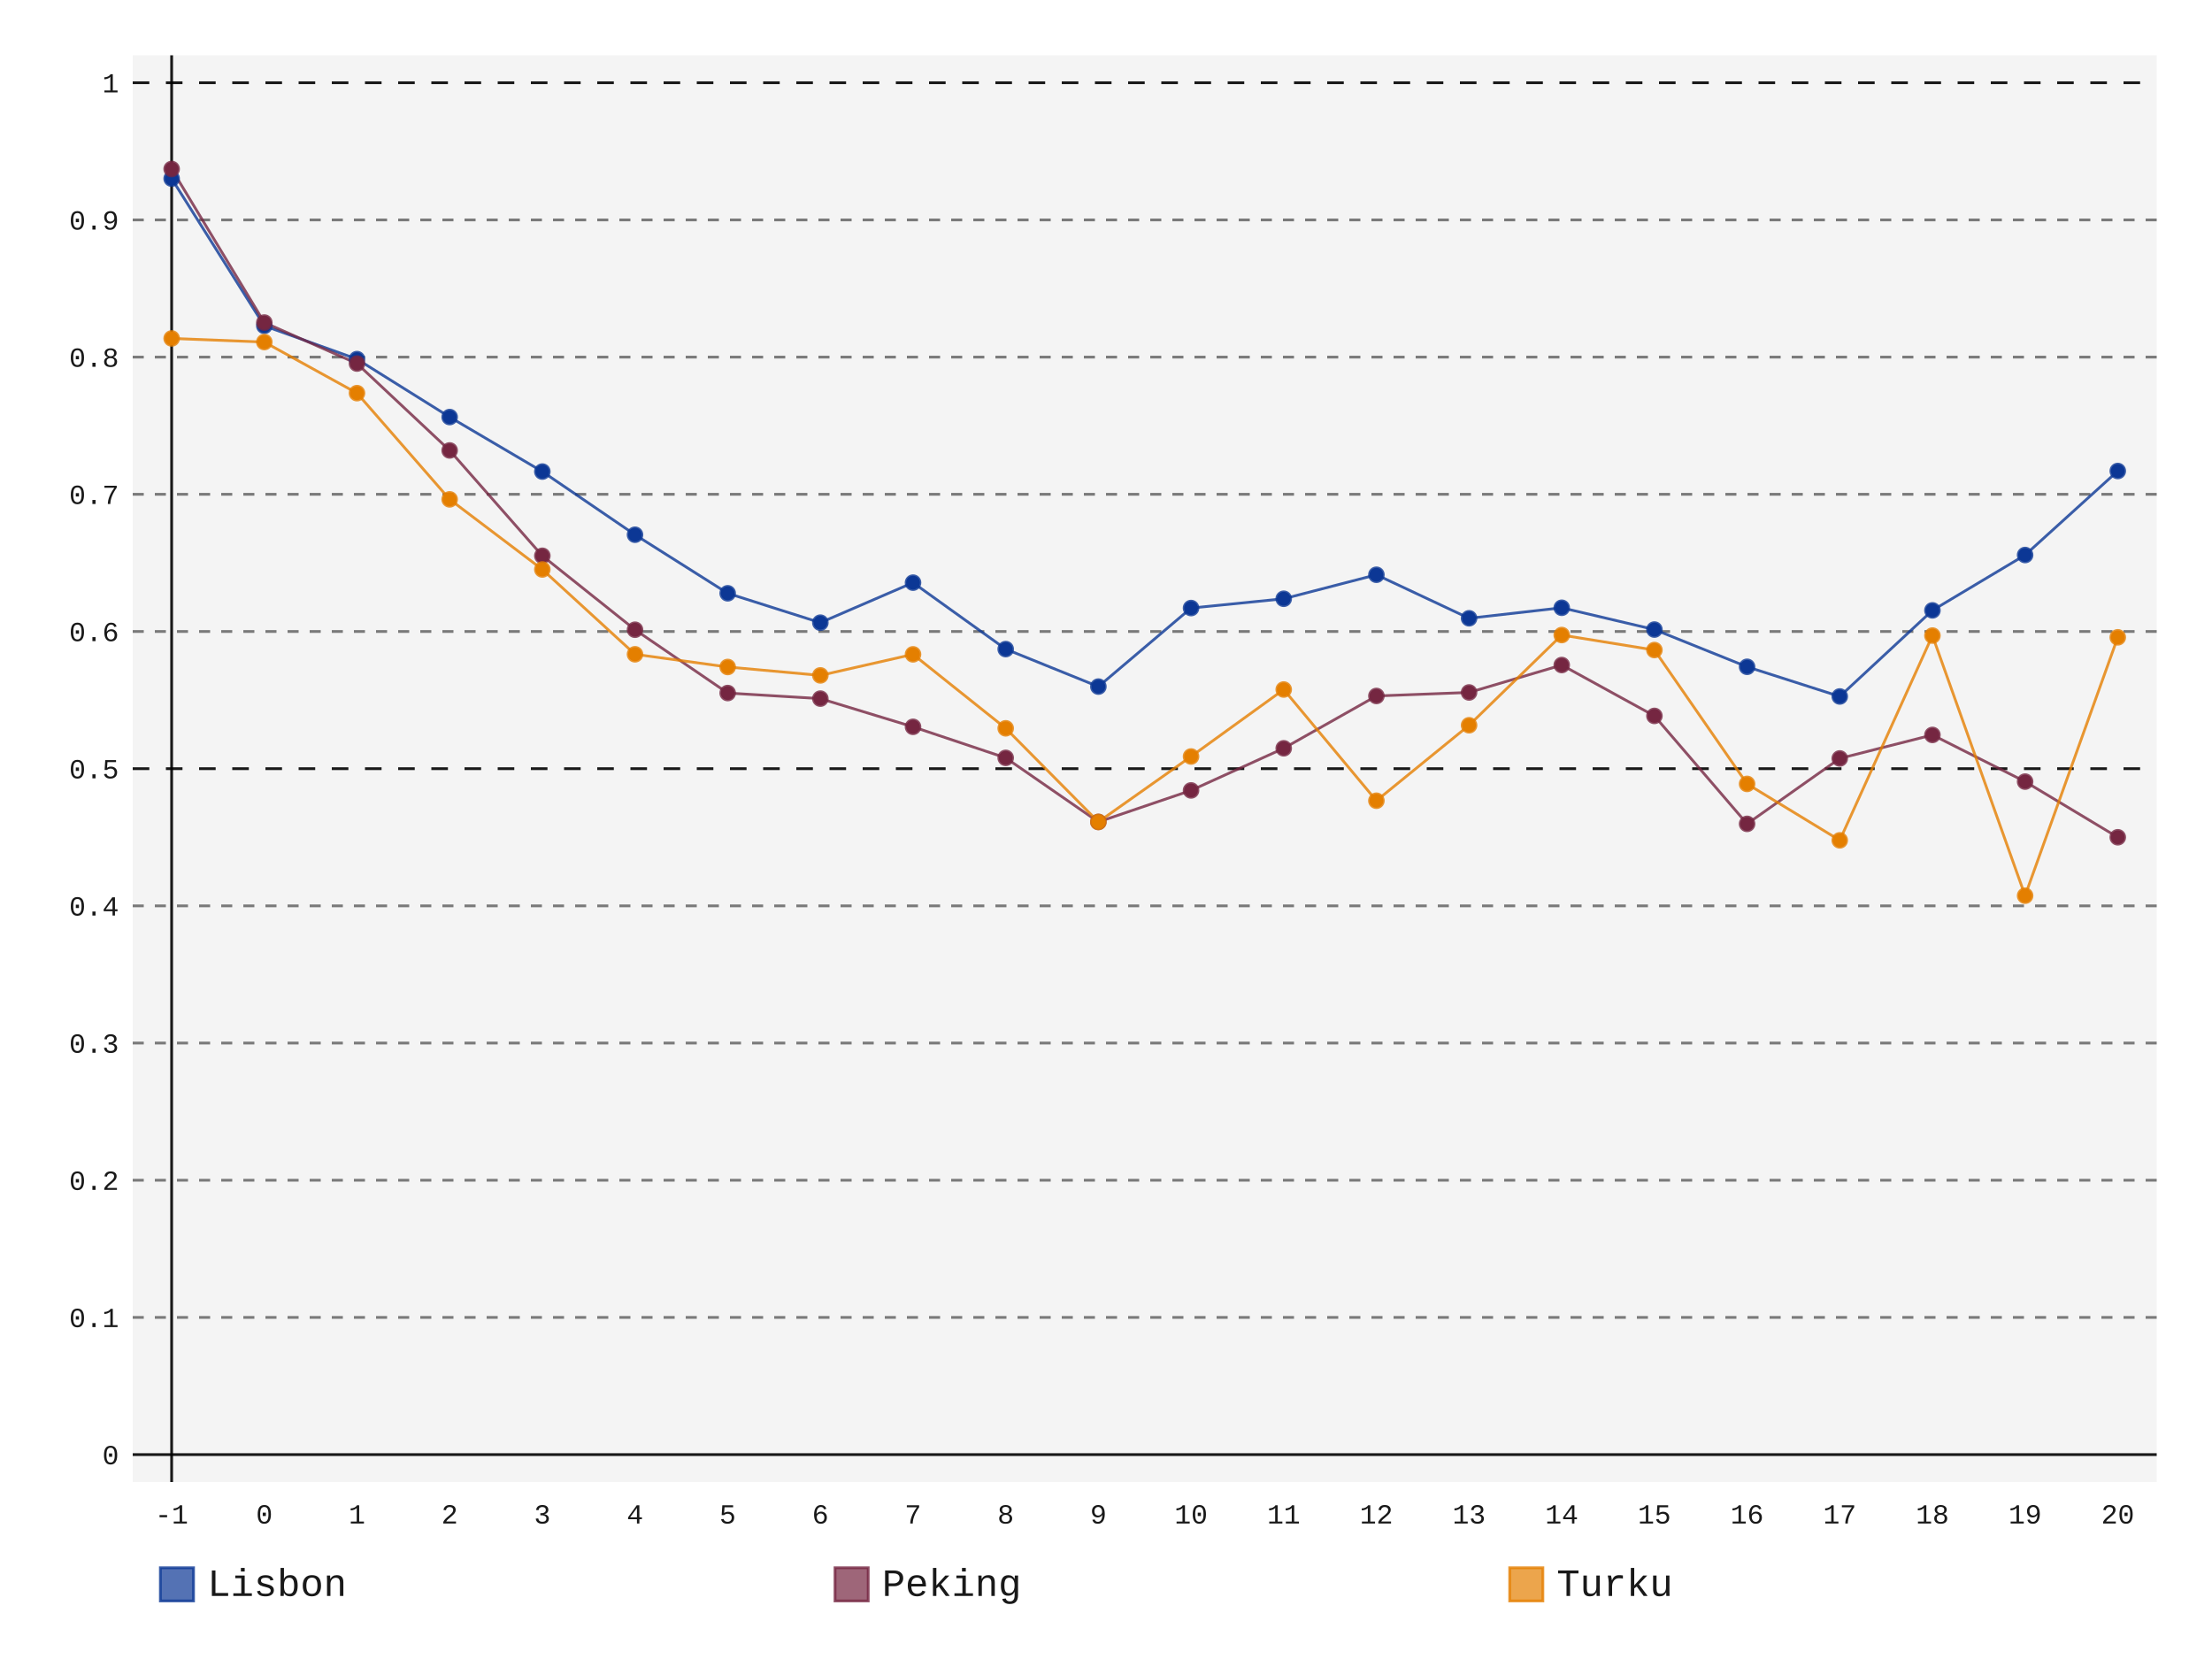
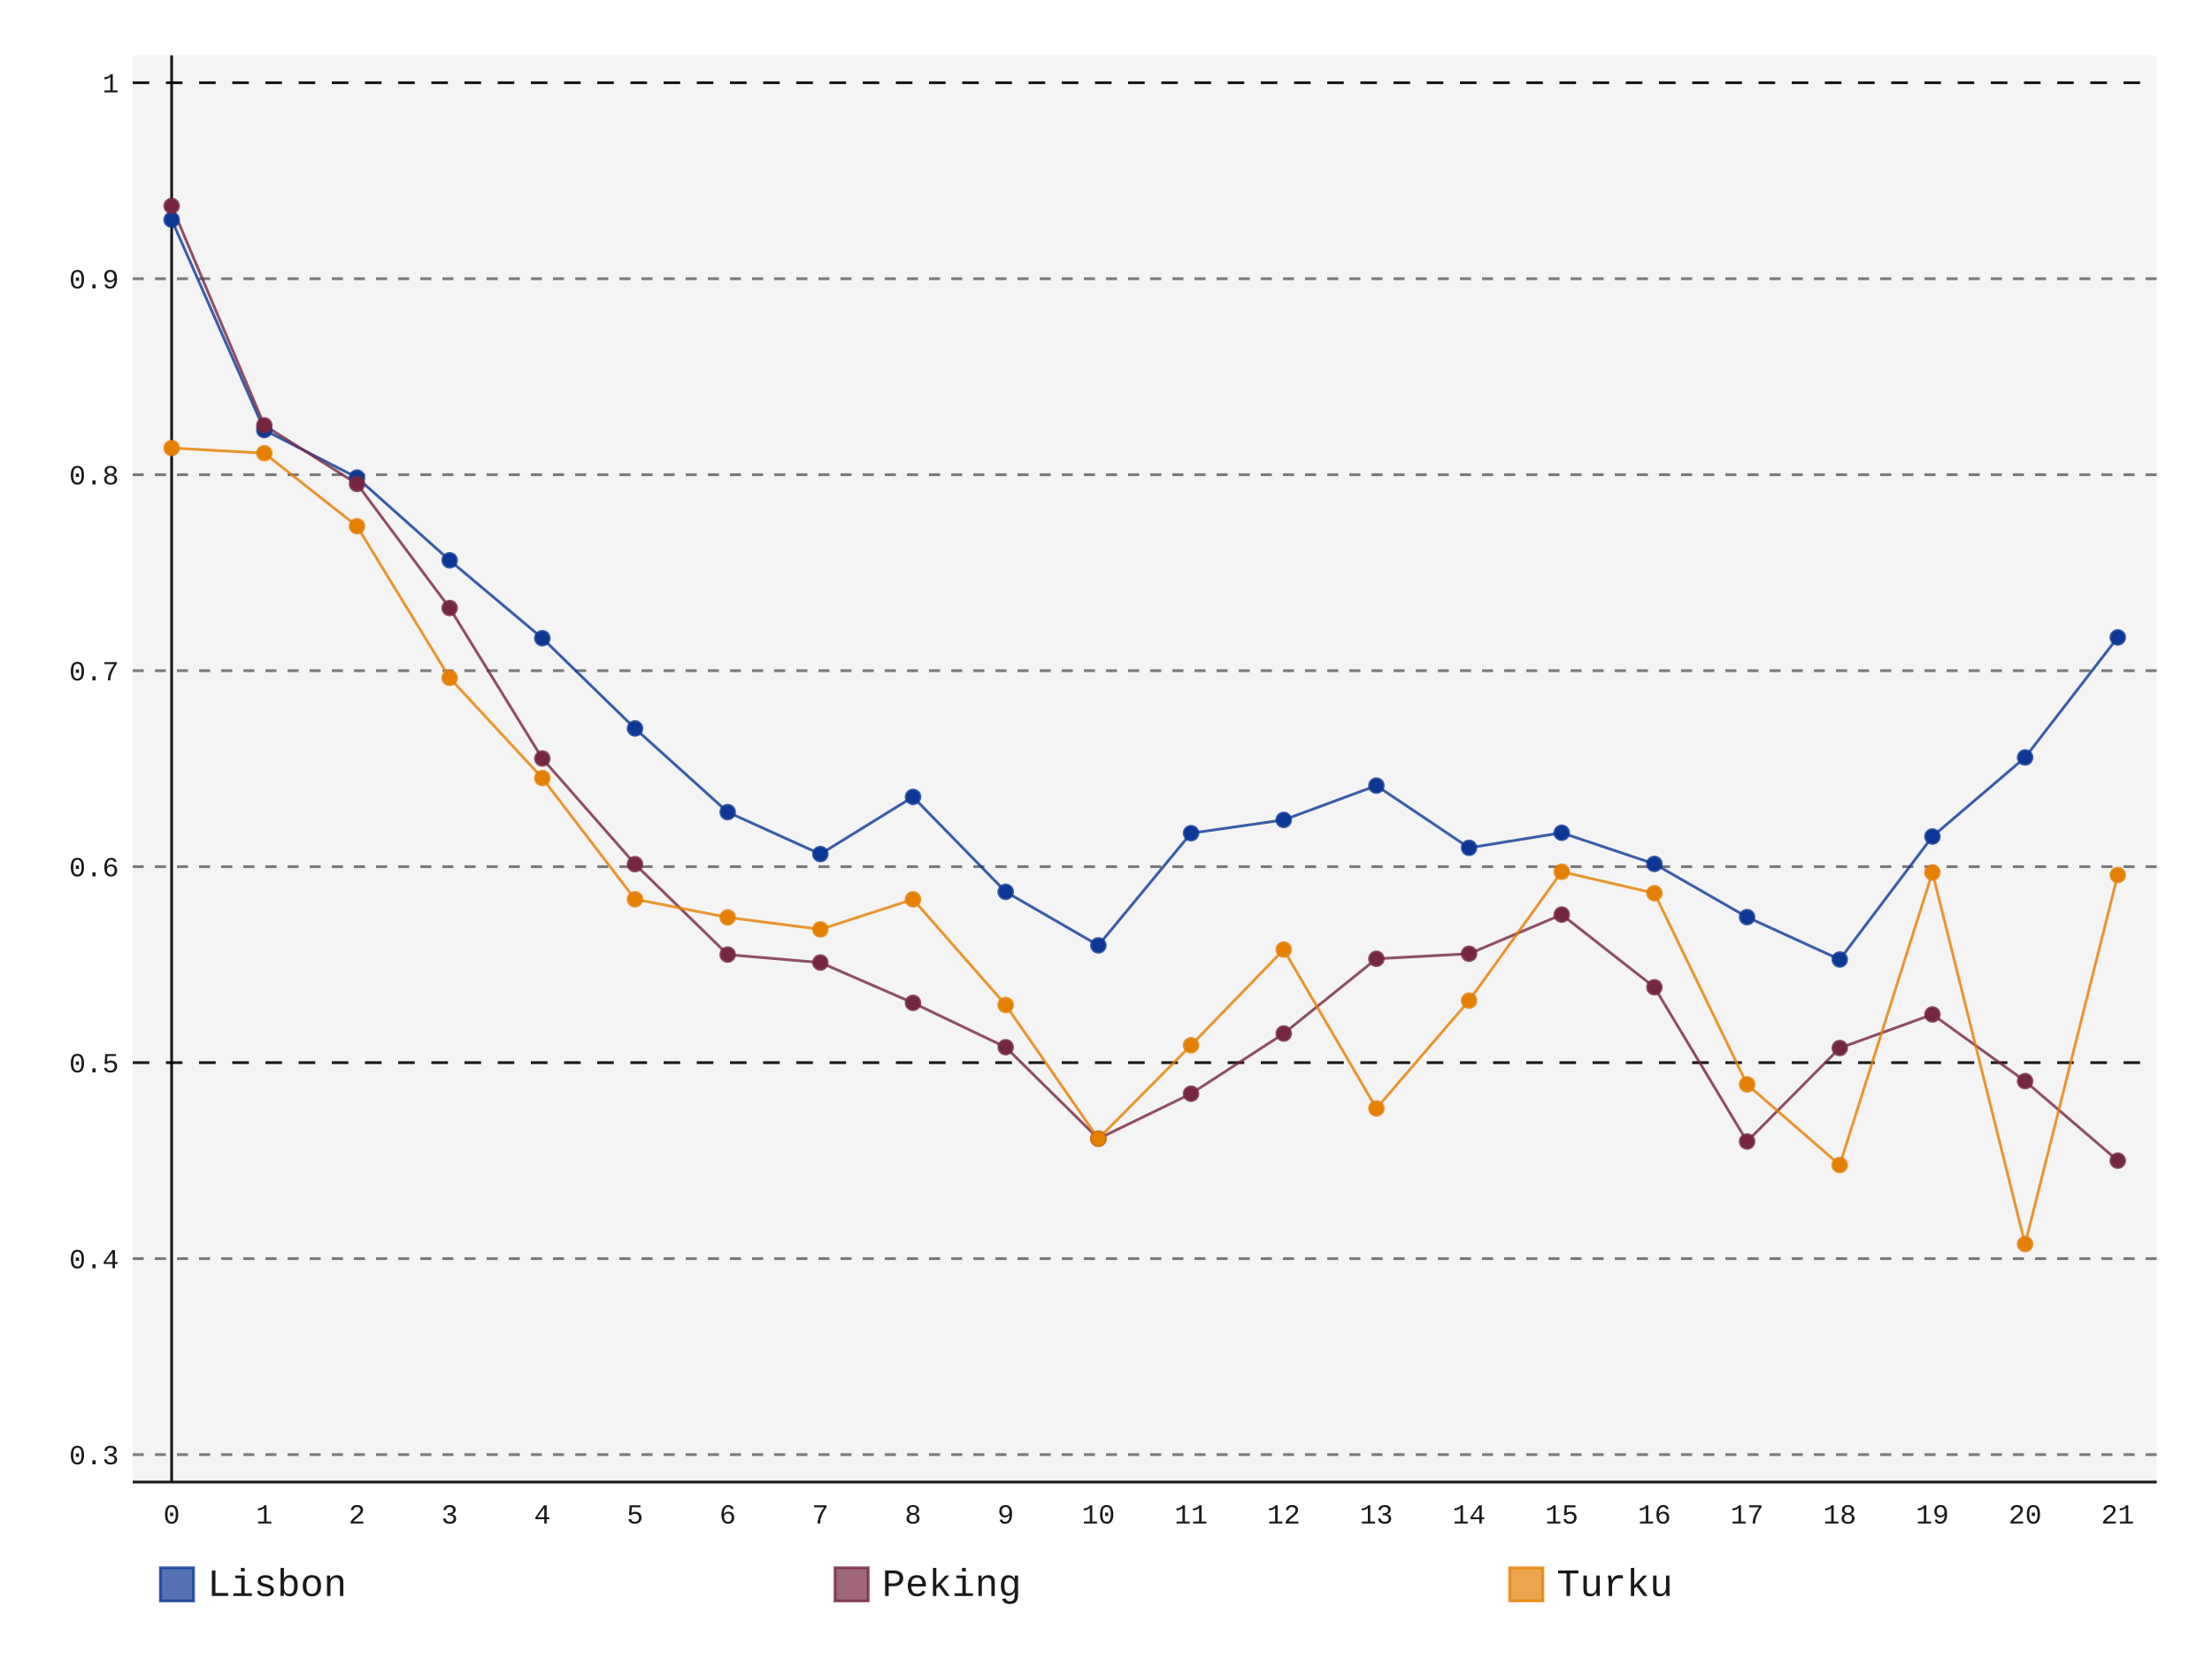
- <svg xmlns="http://www.w3.org/2000/svg" class="pygal-chart" id="chart-6888569c-4e80-4fed-8c23-54ece034a170" viewBox="0 0 800 600">
+ <svg xmlns="http://www.w3.org/2000/svg" class="pygal-chart" id="chart-9c82c65c-9538-46eb-8499-e37df935c036" viewBox="0 0 800 600">
  <defs>
-     <style type="text/css">#chart-6888569c-4e80-4fed-8c23-54ece034a170{-webkit-user-select:none;-webkit-font-smoothing:antialiased;font-family:Consolas,"Liberation Mono",Menlo,Courier,monospace}#chart-6888569c-4e80-4fed-8c23-54ece034a170 .title{font-family:Consolas,"Liberation Mono",Menlo,Courier,monospace;font-size:16px}#chart-6888569c-4e80-4fed-8c23-54ece034a170 .legends .legend text{font-family:Consolas,"Liberation Mono",Menlo,Courier,monospace;font-size:14px}#chart-6888569c-4e80-4fed-8c23-54ece034a170 .axis text{font-family:Consolas,"Liberation Mono",Menlo,Courier,monospace;font-size:10px}#chart-6888569c-4e80-4fed-8c23-54ece034a170 .axis text.major{font-family:Consolas,"Liberation Mono",Menlo,Courier,monospace;font-size:10px}#chart-6888569c-4e80-4fed-8c23-54ece034a170 .text-overlay text.value{font-family:Consolas,"Liberation Mono",Menlo,Courier,monospace;font-size:16px}#chart-6888569c-4e80-4fed-8c23-54ece034a170 .text-overlay text.label{font-family:Consolas,"Liberation Mono",Menlo,Courier,monospace;font-size:10px}#chart-6888569c-4e80-4fed-8c23-54ece034a170 .tooltip{font-family:Consolas,"Liberation Mono",Menlo,Courier,monospace;font-size:14px}#chart-6888569c-4e80-4fed-8c23-54ece034a170 text.no_data{font-family:Consolas,"Liberation Mono",Menlo,Courier,monospace;font-size:64px}
- #chart-6888569c-4e80-4fed-8c23-54ece034a170{background-color:transparent}#chart-6888569c-4e80-4fed-8c23-54ece034a170 path,#chart-6888569c-4e80-4fed-8c23-54ece034a170 line,#chart-6888569c-4e80-4fed-8c23-54ece034a170 rect,#chart-6888569c-4e80-4fed-8c23-54ece034a170 circle{-webkit-transition:150ms;-moz-transition:150ms;transition:150ms}#chart-6888569c-4e80-4fed-8c23-54ece034a170 .graph &gt; .background{fill:transparent}#chart-6888569c-4e80-4fed-8c23-54ece034a170 .plot &gt; .background{fill:rgba(240,240,240,0.7)}#chart-6888569c-4e80-4fed-8c23-54ece034a170 .graph{fill:rgba(0,0,0,0.9)}#chart-6888569c-4e80-4fed-8c23-54ece034a170 text.no_data{fill:rgba(0,0,0,0.9)}#chart-6888569c-4e80-4fed-8c23-54ece034a170 .title{fill:rgba(0,0,0,0.9)}#chart-6888569c-4e80-4fed-8c23-54ece034a170 .legends .legend text{fill:rgba(0,0,0,0.9)}#chart-6888569c-4e80-4fed-8c23-54ece034a170 .legends .legend:hover text{fill:rgba(0,0,0,0.9)}#chart-6888569c-4e80-4fed-8c23-54ece034a170 .axis .line{stroke:rgba(0,0,0,0.9)}#chart-6888569c-4e80-4fed-8c23-54ece034a170 .axis .guide.line{stroke:rgba(0,0,0,0.5)}#chart-6888569c-4e80-4fed-8c23-54ece034a170 .axis .major.line{stroke:rgba(0,0,0,0.9)}#chart-6888569c-4e80-4fed-8c23-54ece034a170 .axis text.major{fill:rgba(0,0,0,0.9)}#chart-6888569c-4e80-4fed-8c23-54ece034a170 .axis.y .guides:hover .guide.line,#chart-6888569c-4e80-4fed-8c23-54ece034a170 .line-graph .axis.x .guides:hover .guide.line,#chart-6888569c-4e80-4fed-8c23-54ece034a170 .stackedline-graph .axis.x .guides:hover .guide.line,#chart-6888569c-4e80-4fed-8c23-54ece034a170 .xy-graph .axis.x .guides:hover .guide.line{stroke:rgba(0,0,0,0.9)}#chart-6888569c-4e80-4fed-8c23-54ece034a170 .axis .guides:hover text{fill:rgba(0,0,0,0.9)}#chart-6888569c-4e80-4fed-8c23-54ece034a170 .reactive{fill-opacity:.7;stroke-opacity:.8}#chart-6888569c-4e80-4fed-8c23-54ece034a170 .ci{stroke:rgba(0,0,0,0.9)}#chart-6888569c-4e80-4fed-8c23-54ece034a170 .reactive.active,#chart-6888569c-4e80-4fed-8c23-54ece034a170 .active .reactive{fill-opacity:.8;stroke-opacity:.9;stroke-width:4}#chart-6888569c-4e80-4fed-8c23-54ece034a170 .ci .reactive.active{stroke-width:1.5}#chart-6888569c-4e80-4fed-8c23-54ece034a170 .series text{fill:rgba(0,0,0,0.9)}#chart-6888569c-4e80-4fed-8c23-54ece034a170 .tooltip rect{fill:rgba(240,240,240,0.7);stroke:rgba(0,0,0,0.9);-webkit-transition:opacity 150ms;-moz-transition:opacity 150ms;transition:opacity 150ms}#chart-6888569c-4e80-4fed-8c23-54ece034a170 .tooltip .label{fill:rgba(0,0,0,0.9)}#chart-6888569c-4e80-4fed-8c23-54ece034a170 .tooltip .label{fill:rgba(0,0,0,0.9)}#chart-6888569c-4e80-4fed-8c23-54ece034a170 .tooltip .legend{font-size:.8em;fill:rgba(0,0,0,0.5)}#chart-6888569c-4e80-4fed-8c23-54ece034a170 .tooltip .x_label{font-size:.6em;fill:rgba(0,0,0,0.9)}#chart-6888569c-4e80-4fed-8c23-54ece034a170 .tooltip .xlink{font-size:.5em;text-decoration:underline}#chart-6888569c-4e80-4fed-8c23-54ece034a170 .tooltip .value{font-size:1.5em}#chart-6888569c-4e80-4fed-8c23-54ece034a170 .bound{font-size:.5em}#chart-6888569c-4e80-4fed-8c23-54ece034a170 .max-value{font-size:.75em;fill:rgba(0,0,0,0.5)}#chart-6888569c-4e80-4fed-8c23-54ece034a170 .map-element{fill:rgba(240,240,240,0.7);stroke:rgba(0,0,0,0.5) !important}#chart-6888569c-4e80-4fed-8c23-54ece034a170 .map-element .reactive{fill-opacity:inherit;stroke-opacity:inherit}#chart-6888569c-4e80-4fed-8c23-54ece034a170 .color-0,#chart-6888569c-4e80-4fed-8c23-54ece034a170 .color-0 a:visited{stroke:rgb(12,55,149);fill:rgb(12,55,149)}#chart-6888569c-4e80-4fed-8c23-54ece034a170 .color-1,#chart-6888569c-4e80-4fed-8c23-54ece034a170 .color-1 a:visited{stroke:rgb(117,38,65);fill:rgb(117,38,65)}#chart-6888569c-4e80-4fed-8c23-54ece034a170 .color-2,#chart-6888569c-4e80-4fed-8c23-54ece034a170 .color-2 a:visited{stroke:rgb(228,127,0);fill:rgb(228,127,0)}#chart-6888569c-4e80-4fed-8c23-54ece034a170 .text-overlay .color-0 text{fill:black}#chart-6888569c-4e80-4fed-8c23-54ece034a170 .text-overlay .color-1 text{fill:black}#chart-6888569c-4e80-4fed-8c23-54ece034a170 .text-overlay .color-2 text{fill:black}
- #chart-6888569c-4e80-4fed-8c23-54ece034a170 text.no_data{text-anchor:middle}#chart-6888569c-4e80-4fed-8c23-54ece034a170 .guide.line{fill:none}#chart-6888569c-4e80-4fed-8c23-54ece034a170 .centered{text-anchor:middle}#chart-6888569c-4e80-4fed-8c23-54ece034a170 .title{text-anchor:middle}#chart-6888569c-4e80-4fed-8c23-54ece034a170 .legends .legend text{fill-opacity:1}#chart-6888569c-4e80-4fed-8c23-54ece034a170 .axis.x text{text-anchor:middle}#chart-6888569c-4e80-4fed-8c23-54ece034a170 .axis.x:not(.web) text[transform]{text-anchor:start}#chart-6888569c-4e80-4fed-8c23-54ece034a170 .axis.x:not(.web) text[transform].backwards{text-anchor:end}#chart-6888569c-4e80-4fed-8c23-54ece034a170 .axis.y text{text-anchor:end}#chart-6888569c-4e80-4fed-8c23-54ece034a170 .axis.y text[transform].backwards{text-anchor:start}#chart-6888569c-4e80-4fed-8c23-54ece034a170 .axis.y2 text{text-anchor:start}#chart-6888569c-4e80-4fed-8c23-54ece034a170 .axis.y2 text[transform].backwards{text-anchor:end}#chart-6888569c-4e80-4fed-8c23-54ece034a170 .axis .guide.line{stroke-dasharray:4,4}#chart-6888569c-4e80-4fed-8c23-54ece034a170 .axis .major.guide.line{stroke-dasharray:6,6}#chart-6888569c-4e80-4fed-8c23-54ece034a170 .horizontal .axis.y .guide.line,#chart-6888569c-4e80-4fed-8c23-54ece034a170 .horizontal .axis.y2 .guide.line,#chart-6888569c-4e80-4fed-8c23-54ece034a170 .vertical .axis.x .guide.line{opacity:0}#chart-6888569c-4e80-4fed-8c23-54ece034a170 .horizontal .axis.always_show .guide.line,#chart-6888569c-4e80-4fed-8c23-54ece034a170 .vertical .axis.always_show .guide.line{opacity:1 !important}#chart-6888569c-4e80-4fed-8c23-54ece034a170 .axis.y .guides:hover .guide.line,#chart-6888569c-4e80-4fed-8c23-54ece034a170 .axis.y2 .guides:hover .guide.line,#chart-6888569c-4e80-4fed-8c23-54ece034a170 .axis.x .guides:hover .guide.line{opacity:1}#chart-6888569c-4e80-4fed-8c23-54ece034a170 .axis .guides:hover text{opacity:1}#chart-6888569c-4e80-4fed-8c23-54ece034a170 .nofill{fill:none}#chart-6888569c-4e80-4fed-8c23-54ece034a170 .subtle-fill{fill-opacity:.2}#chart-6888569c-4e80-4fed-8c23-54ece034a170 .dot{stroke-width:1px;fill-opacity:1}#chart-6888569c-4e80-4fed-8c23-54ece034a170 .dot.active{stroke-width:5px}#chart-6888569c-4e80-4fed-8c23-54ece034a170 .dot.negative{fill:transparent}#chart-6888569c-4e80-4fed-8c23-54ece034a170 text,#chart-6888569c-4e80-4fed-8c23-54ece034a170 tspan{stroke:none !important}#chart-6888569c-4e80-4fed-8c23-54ece034a170 .series text.active{opacity:1}#chart-6888569c-4e80-4fed-8c23-54ece034a170 .tooltip rect{fill-opacity:.95;stroke-width:.5}#chart-6888569c-4e80-4fed-8c23-54ece034a170 .tooltip text{fill-opacity:1}#chart-6888569c-4e80-4fed-8c23-54ece034a170 .showable{visibility:hidden}#chart-6888569c-4e80-4fed-8c23-54ece034a170 .showable.shown{visibility:visible}#chart-6888569c-4e80-4fed-8c23-54ece034a170 .gauge-background{fill:rgba(229,229,229,1);stroke:none}#chart-6888569c-4e80-4fed-8c23-54ece034a170 .bg-lines{stroke:transparent;stroke-width:2px}</style>
+     <style type="text/css">#chart-9c82c65c-9538-46eb-8499-e37df935c036{-webkit-user-select:none;-webkit-font-smoothing:antialiased;font-family:Consolas,"Liberation Mono",Menlo,Courier,monospace}#chart-9c82c65c-9538-46eb-8499-e37df935c036 .title{font-family:Consolas,"Liberation Mono",Menlo,Courier,monospace;font-size:16px}#chart-9c82c65c-9538-46eb-8499-e37df935c036 .legends .legend text{font-family:Consolas,"Liberation Mono",Menlo,Courier,monospace;font-size:14px}#chart-9c82c65c-9538-46eb-8499-e37df935c036 .axis text{font-family:Consolas,"Liberation Mono",Menlo,Courier,monospace;font-size:10px}#chart-9c82c65c-9538-46eb-8499-e37df935c036 .axis text.major{font-family:Consolas,"Liberation Mono",Menlo,Courier,monospace;font-size:10px}#chart-9c82c65c-9538-46eb-8499-e37df935c036 .text-overlay text.value{font-family:Consolas,"Liberation Mono",Menlo,Courier,monospace;font-size:16px}#chart-9c82c65c-9538-46eb-8499-e37df935c036 .text-overlay text.label{font-family:Consolas,"Liberation Mono",Menlo,Courier,monospace;font-size:10px}#chart-9c82c65c-9538-46eb-8499-e37df935c036 .tooltip{font-family:Consolas,"Liberation Mono",Menlo,Courier,monospace;font-size:14px}#chart-9c82c65c-9538-46eb-8499-e37df935c036 text.no_data{font-family:Consolas,"Liberation Mono",Menlo,Courier,monospace;font-size:64px}
+ #chart-9c82c65c-9538-46eb-8499-e37df935c036{background-color:transparent}#chart-9c82c65c-9538-46eb-8499-e37df935c036 path,#chart-9c82c65c-9538-46eb-8499-e37df935c036 line,#chart-9c82c65c-9538-46eb-8499-e37df935c036 rect,#chart-9c82c65c-9538-46eb-8499-e37df935c036 circle{-webkit-transition:150ms;-moz-transition:150ms;transition:150ms}#chart-9c82c65c-9538-46eb-8499-e37df935c036 .graph &gt; .background{fill:transparent}#chart-9c82c65c-9538-46eb-8499-e37df935c036 .plot &gt; .background{fill:rgba(240,240,240,0.7)}#chart-9c82c65c-9538-46eb-8499-e37df935c036 .graph{fill:rgba(0,0,0,0.9)}#chart-9c82c65c-9538-46eb-8499-e37df935c036 text.no_data{fill:rgba(0,0,0,0.9)}#chart-9c82c65c-9538-46eb-8499-e37df935c036 .title{fill:rgba(0,0,0,0.9)}#chart-9c82c65c-9538-46eb-8499-e37df935c036 .legends .legend text{fill:rgba(0,0,0,0.9)}#chart-9c82c65c-9538-46eb-8499-e37df935c036 .legends .legend:hover text{fill:rgba(0,0,0,0.9)}#chart-9c82c65c-9538-46eb-8499-e37df935c036 .axis .line{stroke:rgba(0,0,0,0.9)}#chart-9c82c65c-9538-46eb-8499-e37df935c036 .axis .guide.line{stroke:rgba(0,0,0,0.5)}#chart-9c82c65c-9538-46eb-8499-e37df935c036 .axis .major.line{stroke:rgba(0,0,0,0.9)}#chart-9c82c65c-9538-46eb-8499-e37df935c036 .axis text.major{fill:rgba(0,0,0,0.9)}#chart-9c82c65c-9538-46eb-8499-e37df935c036 .axis.y .guides:hover .guide.line,#chart-9c82c65c-9538-46eb-8499-e37df935c036 .line-graph .axis.x .guides:hover .guide.line,#chart-9c82c65c-9538-46eb-8499-e37df935c036 .stackedline-graph .axis.x .guides:hover .guide.line,#chart-9c82c65c-9538-46eb-8499-e37df935c036 .xy-graph .axis.x .guides:hover .guide.line{stroke:rgba(0,0,0,0.9)}#chart-9c82c65c-9538-46eb-8499-e37df935c036 .axis .guides:hover text{fill:rgba(0,0,0,0.9)}#chart-9c82c65c-9538-46eb-8499-e37df935c036 .reactive{fill-opacity:.7;stroke-opacity:.8}#chart-9c82c65c-9538-46eb-8499-e37df935c036 .ci{stroke:rgba(0,0,0,0.9)}#chart-9c82c65c-9538-46eb-8499-e37df935c036 .reactive.active,#chart-9c82c65c-9538-46eb-8499-e37df935c036 .active .reactive{fill-opacity:.8;stroke-opacity:.9;stroke-width:4}#chart-9c82c65c-9538-46eb-8499-e37df935c036 .ci .reactive.active{stroke-width:1.5}#chart-9c82c65c-9538-46eb-8499-e37df935c036 .series text{fill:rgba(0,0,0,0.9)}#chart-9c82c65c-9538-46eb-8499-e37df935c036 .tooltip rect{fill:rgba(240,240,240,0.7);stroke:rgba(0,0,0,0.9);-webkit-transition:opacity 150ms;-moz-transition:opacity 150ms;transition:opacity 150ms}#chart-9c82c65c-9538-46eb-8499-e37df935c036 .tooltip .label{fill:rgba(0,0,0,0.9)}#chart-9c82c65c-9538-46eb-8499-e37df935c036 .tooltip .label{fill:rgba(0,0,0,0.9)}#chart-9c82c65c-9538-46eb-8499-e37df935c036 .tooltip .legend{font-size:.8em;fill:rgba(0,0,0,0.5)}#chart-9c82c65c-9538-46eb-8499-e37df935c036 .tooltip .x_label{font-size:.6em;fill:rgba(0,0,0,0.9)}#chart-9c82c65c-9538-46eb-8499-e37df935c036 .tooltip .xlink{font-size:.5em;text-decoration:underline}#chart-9c82c65c-9538-46eb-8499-e37df935c036 .tooltip .value{font-size:1.5em}#chart-9c82c65c-9538-46eb-8499-e37df935c036 .bound{font-size:.5em}#chart-9c82c65c-9538-46eb-8499-e37df935c036 .max-value{font-size:.75em;fill:rgba(0,0,0,0.5)}#chart-9c82c65c-9538-46eb-8499-e37df935c036 .map-element{fill:rgba(240,240,240,0.7);stroke:rgba(0,0,0,0.5) !important}#chart-9c82c65c-9538-46eb-8499-e37df935c036 .map-element .reactive{fill-opacity:inherit;stroke-opacity:inherit}#chart-9c82c65c-9538-46eb-8499-e37df935c036 .color-0,#chart-9c82c65c-9538-46eb-8499-e37df935c036 .color-0 a:visited{stroke:rgb(12,55,149);fill:rgb(12,55,149)}#chart-9c82c65c-9538-46eb-8499-e37df935c036 .color-1,#chart-9c82c65c-9538-46eb-8499-e37df935c036 .color-1 a:visited{stroke:rgb(117,38,65);fill:rgb(117,38,65)}#chart-9c82c65c-9538-46eb-8499-e37df935c036 .color-2,#chart-9c82c65c-9538-46eb-8499-e37df935c036 .color-2 a:visited{stroke:rgb(228,127,0);fill:rgb(228,127,0)}#chart-9c82c65c-9538-46eb-8499-e37df935c036 .text-overlay .color-0 text{fill:black}#chart-9c82c65c-9538-46eb-8499-e37df935c036 .text-overlay .color-1 text{fill:black}#chart-9c82c65c-9538-46eb-8499-e37df935c036 .text-overlay .color-2 text{fill:black}
+ #chart-9c82c65c-9538-46eb-8499-e37df935c036 text.no_data{text-anchor:middle}#chart-9c82c65c-9538-46eb-8499-e37df935c036 .guide.line{fill:none}#chart-9c82c65c-9538-46eb-8499-e37df935c036 .centered{text-anchor:middle}#chart-9c82c65c-9538-46eb-8499-e37df935c036 .title{text-anchor:middle}#chart-9c82c65c-9538-46eb-8499-e37df935c036 .legends .legend text{fill-opacity:1}#chart-9c82c65c-9538-46eb-8499-e37df935c036 .axis.x text{text-anchor:middle}#chart-9c82c65c-9538-46eb-8499-e37df935c036 .axis.x:not(.web) text[transform]{text-anchor:start}#chart-9c82c65c-9538-46eb-8499-e37df935c036 .axis.x:not(.web) text[transform].backwards{text-anchor:end}#chart-9c82c65c-9538-46eb-8499-e37df935c036 .axis.y text{text-anchor:end}#chart-9c82c65c-9538-46eb-8499-e37df935c036 .axis.y text[transform].backwards{text-anchor:start}#chart-9c82c65c-9538-46eb-8499-e37df935c036 .axis.y2 text{text-anchor:start}#chart-9c82c65c-9538-46eb-8499-e37df935c036 .axis.y2 text[transform].backwards{text-anchor:end}#chart-9c82c65c-9538-46eb-8499-e37df935c036 .axis .guide.line{stroke-dasharray:4,4}#chart-9c82c65c-9538-46eb-8499-e37df935c036 .axis .major.guide.line{stroke-dasharray:6,6}#chart-9c82c65c-9538-46eb-8499-e37df935c036 .horizontal .axis.y .guide.line,#chart-9c82c65c-9538-46eb-8499-e37df935c036 .horizontal .axis.y2 .guide.line,#chart-9c82c65c-9538-46eb-8499-e37df935c036 .vertical .axis.x .guide.line{opacity:0}#chart-9c82c65c-9538-46eb-8499-e37df935c036 .horizontal .axis.always_show .guide.line,#chart-9c82c65c-9538-46eb-8499-e37df935c036 .vertical .axis.always_show .guide.line{opacity:1 !important}#chart-9c82c65c-9538-46eb-8499-e37df935c036 .axis.y .guides:hover .guide.line,#chart-9c82c65c-9538-46eb-8499-e37df935c036 .axis.y2 .guides:hover .guide.line,#chart-9c82c65c-9538-46eb-8499-e37df935c036 .axis.x .guides:hover .guide.line{opacity:1}#chart-9c82c65c-9538-46eb-8499-e37df935c036 .axis .guides:hover text{opacity:1}#chart-9c82c65c-9538-46eb-8499-e37df935c036 .nofill{fill:none}#chart-9c82c65c-9538-46eb-8499-e37df935c036 .subtle-fill{fill-opacity:.2}#chart-9c82c65c-9538-46eb-8499-e37df935c036 .dot{stroke-width:1px;fill-opacity:1}#chart-9c82c65c-9538-46eb-8499-e37df935c036 .dot.active{stroke-width:5px}#chart-9c82c65c-9538-46eb-8499-e37df935c036 .dot.negative{fill:transparent}#chart-9c82c65c-9538-46eb-8499-e37df935c036 text,#chart-9c82c65c-9538-46eb-8499-e37df935c036 tspan{stroke:none !important}#chart-9c82c65c-9538-46eb-8499-e37df935c036 .series text.active{opacity:1}#chart-9c82c65c-9538-46eb-8499-e37df935c036 .tooltip rect{fill-opacity:.95;stroke-width:.5}#chart-9c82c65c-9538-46eb-8499-e37df935c036 .tooltip text{fill-opacity:1}#chart-9c82c65c-9538-46eb-8499-e37df935c036 .showable{visibility:hidden}#chart-9c82c65c-9538-46eb-8499-e37df935c036 .showable.shown{visibility:visible}#chart-9c82c65c-9538-46eb-8499-e37df935c036 .gauge-background{fill:rgba(229,229,229,1);stroke:none}#chart-9c82c65c-9538-46eb-8499-e37df935c036 .bg-lines{stroke:transparent;stroke-width:2px}</style>
  </defs>
  <g class="graph line-graph vertical">
    <rect class="background" height="600" width="800" x="0" y="0" />
    <g class="plot" transform="translate(48, 20)">
      <rect class="background" height="516.0" width="732.0" x="0" y="0" />
      <g class="axis y">
-         <g class="guides">
-           <path class="axis major line" d="M0 506.077 h732" />
-           <text class="major" x="-5" y="509.577">0</text>
-         </g>
-         <g class="guides">
-           <path class="guide line" d="M0 456.462 h732" />
-           <text class="" x="-5" y="459.962">0.1</text>
-         </g>
-         <g class="guides">
-           <path class="guide line" d="M0 406.846 h732" />
-           <text class="" x="-5" y="410.346">0.2</text>
-         </g>
-         <g class="guides">
-           <path class="guide line" d="M0 357.231 h732" />
-           <text class="" x="-5" y="360.731">0.3</text>
-         </g>
-         <g class="guides">
-           <path class="guide line" d="M0 307.615 h732" />
-           <text class="" x="-5" y="311.115">0.4</text>
-         </g>
-         <g class="guides">
-           <path class="major guide line" d="M0 258 h732" />
-           <text class="major" x="-5" y="261.5">0.5</text>
-         </g>
-         <g class="guides">
-           <path class="guide line" d="M0 208.385 h732" />
-           <text class="" x="-5" y="211.885">0.6</text>
-         </g>
-         <g class="guides">
-           <path class="guide line" d="M0 158.769 h732" />
-           <text class="" x="-5" y="162.269">0.7</text>
-         </g>
-         <g class="guides">
-           <path class="guide line" d="M0 109.154 h732" />
-           <text class="" x="-5" y="112.654">0.8</text>
-         </g>
-         <g class="guides">
-           <path class="guide line" d="M0 59.538 h732" />
-           <text class="" x="-5" y="63.038">0.9</text>
+         <path class="line" d="M0 516 h732" />
+         <g class="guides">
+           <path class="guide line" d="M0 506.077 h732" />
+           <text class="" x="-5" y="509.577">0.3</text>
+         </g>
+         <g class="guides">
+           <path class="guide line" d="M0 435.198 h732" />
+           <text class="" x="-5" y="438.698">0.4</text>
+         </g>
+         <g class="guides">
+           <path class="major guide line" d="M0 364.319 h732" />
+           <text class="major" x="-5" y="367.819">0.5</text>
+         </g>
+         <g class="guides">
+           <path class="guide line" d="M0 293.44 h732" />
+           <text class="" x="-5" y="296.94">0.6</text>
+         </g>
+         <g class="guides">
+           <path class="guide line" d="M0 222.56 h732" />
+           <text class="" x="-5" y="226.06">0.7</text>
+         </g>
+         <g class="guides">
+           <path class="guide line" d="M0 151.681 h732" />
+           <text class="" x="-5" y="155.181">0.8</text>
+         </g>
+         <g class="guides">
+           <path class="guide line" d="M0 80.802 h732" />
+           <text class="" x="-5" y="84.302">0.9</text>
        </g>
        <g class="guides">
          <path class="major guide line" d="M0 9.923 h732" />
          <text class="major" x="-5" y="13.423">1</text>
        </g>
      </g>
      <g class="axis x">
        <g class="guides">
-           <path class="line" d="M14.077 0 v516" />
-           <text class="" x="14.077" y="531.0">-1</text>
-         </g>
-         <g class="guides">
-           <path class="axis guide line" d="M47.593 0 v516" />
-           <text class="" x="47.593" y="531.0">0</text>
+           <path class="axis line" d="M14.077 0 v516" />
+           <text class="" x="14.077" y="531.0">0</text>
+         </g>
+         <g class="guides">
+           <path class="guide line" d="M47.593 0 v516" />
+           <text class="" x="47.593" y="531.0">1</text>
        </g>
        <g class="guides">
          <path class="guide line" d="M81.11 0 v516" />
-           <text class="" x="81.11" y="531.0">1</text>
+           <text class="" x="81.11" y="531.0">2</text>
        </g>
        <g class="guides">
          <path class="guide line" d="M114.626 0 v516" />
-           <text class="" x="114.626" y="531.0">2</text>
+           <text class="" x="114.626" y="531.0">3</text>
        </g>
        <g class="guides">
          <path class="guide line" d="M148.143 0 v516" />
-           <text class="" x="148.143" y="531.0">3</text>
+           <text class="" x="148.143" y="531.0">4</text>
        </g>
        <g class="guides">
          <path class="guide line" d="M181.659 0 v516" />
-           <text class="" x="181.659" y="531.0">4</text>
+           <text class="" x="181.659" y="531.0">5</text>
        </g>
        <g class="guides">
          <path class="guide line" d="M215.176 0 v516" />
-           <text class="" x="215.176" y="531.0">5</text>
+           <text class="" x="215.176" y="531.0">6</text>
        </g>
        <g class="guides">
          <path class="guide line" d="M248.692 0 v516" />
-           <text class="" x="248.692" y="531.0">6</text>
+           <text class="" x="248.692" y="531.0">7</text>
        </g>
        <g class="guides">
          <path class="guide line" d="M282.209 0 v516" />
-           <text class="" x="282.209" y="531.0">7</text>
+           <text class="" x="282.209" y="531.0">8</text>
        </g>
        <g class="guides">
          <path class="guide line" d="M315.725 0 v516" />
-           <text class="" x="315.725" y="531.0">8</text>
+           <text class="" x="315.725" y="531.0">9</text>
        </g>
        <g class="guides">
          <path class="guide line" d="M349.242 0 v516" />
-           <text class="" x="349.242" y="531.0">9</text>
+           <text class="" x="349.242" y="531.0">10</text>
        </g>
        <g class="guides">
          <path class="guide line" d="M382.758 0 v516" />
-           <text class="" x="382.758" y="531.0">10</text>
+           <text class="" x="382.758" y="531.0">11</text>
        </g>
        <g class="guides">
          <path class="guide line" d="M416.275 0 v516" />
-           <text class="" x="416.275" y="531.0">11</text>
+           <text class="" x="416.275" y="531.0">12</text>
        </g>
        <g class="guides">
          <path class="guide line" d="M449.791 0 v516" />
-           <text class="" x="449.791" y="531.0">12</text>
+           <text class="" x="449.791" y="531.0">13</text>
        </g>
        <g class="guides">
          <path class="guide line" d="M483.308 0 v516" />
-           <text class="" x="483.308" y="531.0">13</text>
+           <text class="" x="483.308" y="531.0">14</text>
        </g>
        <g class="guides">
          <path class="guide line" d="M516.824 0 v516" />
-           <text class="" x="516.824" y="531.0">14</text>
+           <text class="" x="516.824" y="531.0">15</text>
        </g>
        <g class="guides">
          <path class="guide line" d="M550.341 0 v516" />
-           <text class="" x="550.341" y="531.0">15</text>
+           <text class="" x="550.341" y="531.0">16</text>
        </g>
        <g class="guides">
          <path class="guide line" d="M583.857 0 v516" />
-           <text class="" x="583.857" y="531.0">16</text>
+           <text class="" x="583.857" y="531.0">17</text>
        </g>
        <g class="guides">
          <path class="guide line" d="M617.374 0 v516" />
-           <text class="" x="617.374" y="531.0">17</text>
+           <text class="" x="617.374" y="531.0">18</text>
        </g>
        <g class="guides">
          <path class="guide line" d="M650.89 0 v516" />
-           <text class="" x="650.89" y="531.0">18</text>
+           <text class="" x="650.89" y="531.0">19</text>
        </g>
        <g class="guides">
          <path class="guide line" d="M684.407 0 v516" />
-           <text class="" x="684.407" y="531.0">19</text>
+           <text class="" x="684.407" y="531.0">20</text>
        </g>
        <g class="guides">
          <path class="guide line" d="M717.923 0 v516" />
-           <text class="" x="717.923" y="531.0">20</text>
+           <text class="" x="717.923" y="531.0">21</text>
        </g>
      </g>
      <g class="series serie-0 color-0">
-         <path class="line reactive nofill" d="M14.077 44.596 L47.593 97.848 81.11 109.876 114.626 130.833 148.143 150.55 181.659 173.396 215.176 194.573 248.692 205.199 282.209 190.725 315.725 214.757 349.242 228.316 382.758 199.91 416.275 196.55 449.791 187.869 483.308 203.609 516.824 199.809 550.341 207.691 583.857 221.157 617.374 231.887 650.89 200.751 684.407 180.73 717.923 150.344" />
+         <path class="line reactive nofill" d="M14.077 59.456 L47.593 135.53 81.11 152.714 114.626 182.651 148.143 210.818 181.659 243.455 215.176 273.709 248.692 288.888 282.209 268.211 315.725 302.543 349.242 321.912 382.758 281.333 416.275 276.533 449.791 264.131 483.308 286.617 516.824 281.189 550.341 292.448 583.857 311.686 617.374 327.014 650.89 282.535 684.407 253.933 717.923 210.524" />
      </g>
      <g class="series serie-1 color-1">
-         <path class="line reactive nofill" d="M14.077 41.11 L47.593 96.654 81.11 111.483 114.626 142.909 148.143 181.011 181.659 207.75 215.176 230.646 248.692 232.662 282.209 242.869 315.725 254.093 349.242 277.257 382.758 265.864 416.275 250.631 449.791 231.706 483.308 230.436 516.824 220.521 550.341 238.917 583.857 277.96 617.374 254.297 650.89 245.799 684.407 262.681 717.923 282.808" />
+         <path class="line reactive nofill" d="M14.077 54.476 L47.593 133.825 81.11 155.008 114.626 199.902 148.143 254.334 181.659 292.533 215.176 325.241 248.692 328.122 282.209 342.703 315.725 358.738 349.242 391.829 382.758 375.553 416.275 353.792 449.791 326.756 483.308 324.941 516.824 310.777 550.341 337.057 583.857 392.833 617.374 359.029 650.89 346.889 684.407 371.005 717.923 399.758" />
      </g>
      <g class="series serie-2 color-2">
-         <path class="line reactive nofill" d="M14.077 102.4 L47.593 103.707 81.11 122.185 114.626 160.602 148.143 185.956 181.659 216.631 215.176 221.226 248.692 224.266 282.209 216.654 315.725 243.407 349.242 277.257 382.758 253.596 416.275 229.376 449.791 269.592 483.308 242.299 516.824 209.673 550.341 215.099 583.857 263.513 617.374 283.918 650.89 209.866 684.407 303.94 717.923 210.496" />
+         <path class="line reactive nofill" d="M14.077 142.032 L47.593 143.9 81.11 170.298 114.626 225.179 148.143 261.398 181.659 305.221 215.176 311.785 248.692 316.128 282.209 305.253 315.725 343.472 349.242 391.829 382.758 358.028 416.275 323.427 449.791 380.879 483.308 341.889 516.824 295.281 550.341 303.032 583.857 372.194 617.374 401.345 650.89 295.555 684.407 429.947 717.923 296.456" />
      </g>
    </g>
    <g class="titles" />
    <g class="plot overlay" transform="translate(48, 20)">
      <g class="series serie-0 color-0">
        <g class="dots">
-           <circle class="dot reactive tooltip-trigger" cx="14.077" cy="44.596" r="2.5" />
-         </g>
-         <g class="dots">
-           <circle class="dot reactive tooltip-trigger" cx="47.593" cy="97.848" r="2.5" />
-         </g>
-         <g class="dots">
-           <circle class="dot reactive tooltip-trigger" cx="81.11" cy="109.876" r="2.5" />
-         </g>
-         <g class="dots">
-           <circle class="dot reactive tooltip-trigger" cx="114.626" cy="130.833" r="2.5" />
-         </g>
-         <g class="dots">
-           <circle class="dot reactive tooltip-trigger" cx="148.143" cy="150.55" r="2.5" />
-         </g>
-         <g class="dots">
-           <circle class="dot reactive tooltip-trigger" cx="181.659" cy="173.396" r="2.5" />
-         </g>
-         <g class="dots">
-           <circle class="dot reactive tooltip-trigger" cx="215.176" cy="194.573" r="2.5" />
-         </g>
-         <g class="dots">
-           <circle class="dot reactive tooltip-trigger" cx="248.692" cy="205.199" r="2.5" />
-         </g>
-         <g class="dots">
-           <circle class="dot reactive tooltip-trigger" cx="282.209" cy="190.725" r="2.5" />
-         </g>
-         <g class="dots">
-           <circle class="dot reactive tooltip-trigger" cx="315.725" cy="214.757" r="2.5" />
-         </g>
-         <g class="dots">
-           <circle class="dot reactive tooltip-trigger" cx="349.242" cy="228.316" r="2.5" />
-         </g>
-         <g class="dots">
-           <circle class="dot reactive tooltip-trigger" cx="382.758" cy="199.91" r="2.5" />
-         </g>
-         <g class="dots">
-           <circle class="dot reactive tooltip-trigger" cx="416.275" cy="196.55" r="2.5" />
-         </g>
-         <g class="dots">
-           <circle class="dot reactive tooltip-trigger" cx="449.791" cy="187.869" r="2.5" />
-         </g>
-         <g class="dots">
-           <circle class="dot reactive tooltip-trigger" cx="483.308" cy="203.609" r="2.5" />
-         </g>
-         <g class="dots">
-           <circle class="dot reactive tooltip-trigger" cx="516.824" cy="199.809" r="2.5" />
-         </g>
-         <g class="dots">
-           <circle class="dot reactive tooltip-trigger" cx="550.341" cy="207.691" r="2.5" />
-         </g>
-         <g class="dots">
-           <circle class="dot reactive tooltip-trigger" cx="583.857" cy="221.157" r="2.5" />
-         </g>
-         <g class="dots">
-           <circle class="dot reactive tooltip-trigger" cx="617.374" cy="231.887" r="2.5" />
-         </g>
-         <g class="dots">
-           <circle class="dot reactive tooltip-trigger" cx="650.89" cy="200.751" r="2.5" />
-         </g>
-         <g class="dots">
-           <circle class="dot reactive tooltip-trigger" cx="684.407" cy="180.73" r="2.5" />
-         </g>
-         <g class="dots">
-           <circle class="dot reactive tooltip-trigger" cx="717.923" cy="150.344" r="2.5" />
+           <circle class="dot reactive tooltip-trigger" cx="14.077" cy="59.456" r="2.5" />
+         </g>
+         <g class="dots">
+           <circle class="dot reactive tooltip-trigger" cx="47.593" cy="135.53" r="2.5" />
+         </g>
+         <g class="dots">
+           <circle class="dot reactive tooltip-trigger" cx="81.11" cy="152.714" r="2.5" />
+         </g>
+         <g class="dots">
+           <circle class="dot reactive tooltip-trigger" cx="114.626" cy="182.651" r="2.5" />
+         </g>
+         <g class="dots">
+           <circle class="dot reactive tooltip-trigger" cx="148.143" cy="210.818" r="2.5" />
+         </g>
+         <g class="dots">
+           <circle class="dot reactive tooltip-trigger" cx="181.659" cy="243.455" r="2.5" />
+         </g>
+         <g class="dots">
+           <circle class="dot reactive tooltip-trigger" cx="215.176" cy="273.709" r="2.5" />
+         </g>
+         <g class="dots">
+           <circle class="dot reactive tooltip-trigger" cx="248.692" cy="288.888" r="2.5" />
+         </g>
+         <g class="dots">
+           <circle class="dot reactive tooltip-trigger" cx="282.209" cy="268.211" r="2.5" />
+         </g>
+         <g class="dots">
+           <circle class="dot reactive tooltip-trigger" cx="315.725" cy="302.543" r="2.5" />
+         </g>
+         <g class="dots">
+           <circle class="dot reactive tooltip-trigger" cx="349.242" cy="321.912" r="2.5" />
+         </g>
+         <g class="dots">
+           <circle class="dot reactive tooltip-trigger" cx="382.758" cy="281.333" r="2.5" />
+         </g>
+         <g class="dots">
+           <circle class="dot reactive tooltip-trigger" cx="416.275" cy="276.533" r="2.5" />
+         </g>
+         <g class="dots">
+           <circle class="dot reactive tooltip-trigger" cx="449.791" cy="264.131" r="2.5" />
+         </g>
+         <g class="dots">
+           <circle class="dot reactive tooltip-trigger" cx="483.308" cy="286.617" r="2.5" />
+         </g>
+         <g class="dots">
+           <circle class="dot reactive tooltip-trigger" cx="516.824" cy="281.189" r="2.5" />
+         </g>
+         <g class="dots">
+           <circle class="dot reactive tooltip-trigger" cx="550.341" cy="292.448" r="2.5" />
+         </g>
+         <g class="dots">
+           <circle class="dot reactive tooltip-trigger" cx="583.857" cy="311.686" r="2.5" />
+         </g>
+         <g class="dots">
+           <circle class="dot reactive tooltip-trigger" cx="617.374" cy="327.014" r="2.5" />
+         </g>
+         <g class="dots">
+           <circle class="dot reactive tooltip-trigger" cx="650.89" cy="282.535" r="2.5" />
+         </g>
+         <g class="dots">
+           <circle class="dot reactive tooltip-trigger" cx="684.407" cy="253.933" r="2.5" />
+         </g>
+         <g class="dots">
+           <circle class="dot reactive tooltip-trigger" cx="717.923" cy="210.524" r="2.5" />
        </g>
      </g>
      <g class="series serie-1 color-1">
        <g class="dots">
-           <circle class="dot reactive tooltip-trigger" cx="14.077" cy="41.11" r="2.5" />
-         </g>
-         <g class="dots">
-           <circle class="dot reactive tooltip-trigger" cx="47.593" cy="96.654" r="2.5" />
-         </g>
-         <g class="dots">
-           <circle class="dot reactive tooltip-trigger" cx="81.11" cy="111.483" r="2.5" />
-         </g>
-         <g class="dots">
-           <circle class="dot reactive tooltip-trigger" cx="114.626" cy="142.909" r="2.5" />
-         </g>
-         <g class="dots">
-           <circle class="dot reactive tooltip-trigger" cx="148.143" cy="181.011" r="2.5" />
-         </g>
-         <g class="dots">
-           <circle class="dot reactive tooltip-trigger" cx="181.659" cy="207.75" r="2.5" />
-         </g>
-         <g class="dots">
-           <circle class="dot reactive tooltip-trigger" cx="215.176" cy="230.646" r="2.5" />
-         </g>
-         <g class="dots">
-           <circle class="dot reactive tooltip-trigger" cx="248.692" cy="232.662" r="2.5" />
-         </g>
-         <g class="dots">
-           <circle class="dot reactive tooltip-trigger" cx="282.209" cy="242.869" r="2.5" />
-         </g>
-         <g class="dots">
-           <circle class="dot reactive tooltip-trigger" cx="315.725" cy="254.093" r="2.5" />
-         </g>
-         <g class="dots">
-           <circle class="dot reactive tooltip-trigger" cx="349.242" cy="277.257" r="2.5" />
-         </g>
-         <g class="dots">
-           <circle class="dot reactive tooltip-trigger" cx="382.758" cy="265.864" r="2.5" />
-         </g>
-         <g class="dots">
-           <circle class="dot reactive tooltip-trigger" cx="416.275" cy="250.631" r="2.5" />
-         </g>
-         <g class="dots">
-           <circle class="dot reactive tooltip-trigger" cx="449.791" cy="231.706" r="2.5" />
-         </g>
-         <g class="dots">
-           <circle class="dot reactive tooltip-trigger" cx="483.308" cy="230.436" r="2.5" />
-         </g>
-         <g class="dots">
-           <circle class="dot reactive tooltip-trigger" cx="516.824" cy="220.521" r="2.5" />
-         </g>
-         <g class="dots">
-           <circle class="dot reactive tooltip-trigger" cx="550.341" cy="238.917" r="2.5" />
-         </g>
-         <g class="dots">
-           <circle class="dot reactive tooltip-trigger" cx="583.857" cy="277.96" r="2.5" />
-         </g>
-         <g class="dots">
-           <circle class="dot reactive tooltip-trigger" cx="617.374" cy="254.297" r="2.5" />
-         </g>
-         <g class="dots">
-           <circle class="dot reactive tooltip-trigger" cx="650.89" cy="245.799" r="2.5" />
-         </g>
-         <g class="dots">
-           <circle class="dot reactive tooltip-trigger" cx="684.407" cy="262.681" r="2.5" />
-         </g>
-         <g class="dots">
-           <circle class="dot reactive tooltip-trigger" cx="717.923" cy="282.808" r="2.5" />
+           <circle class="dot reactive tooltip-trigger" cx="14.077" cy="54.476" r="2.5" />
+         </g>
+         <g class="dots">
+           <circle class="dot reactive tooltip-trigger" cx="47.593" cy="133.825" r="2.5" />
+         </g>
+         <g class="dots">
+           <circle class="dot reactive tooltip-trigger" cx="81.11" cy="155.008" r="2.5" />
+         </g>
+         <g class="dots">
+           <circle class="dot reactive tooltip-trigger" cx="114.626" cy="199.902" r="2.5" />
+         </g>
+         <g class="dots">
+           <circle class="dot reactive tooltip-trigger" cx="148.143" cy="254.334" r="2.5" />
+         </g>
+         <g class="dots">
+           <circle class="dot reactive tooltip-trigger" cx="181.659" cy="292.533" r="2.5" />
+         </g>
+         <g class="dots">
+           <circle class="dot reactive tooltip-trigger" cx="215.176" cy="325.241" r="2.5" />
+         </g>
+         <g class="dots">
+           <circle class="dot reactive tooltip-trigger" cx="248.692" cy="328.122" r="2.5" />
+         </g>
+         <g class="dots">
+           <circle class="dot reactive tooltip-trigger" cx="282.209" cy="342.703" r="2.5" />
+         </g>
+         <g class="dots">
+           <circle class="dot reactive tooltip-trigger" cx="315.725" cy="358.738" r="2.5" />
+         </g>
+         <g class="dots">
+           <circle class="dot reactive tooltip-trigger" cx="349.242" cy="391.829" r="2.5" />
+         </g>
+         <g class="dots">
+           <circle class="dot reactive tooltip-trigger" cx="382.758" cy="375.553" r="2.5" />
+         </g>
+         <g class="dots">
+           <circle class="dot reactive tooltip-trigger" cx="416.275" cy="353.792" r="2.5" />
+         </g>
+         <g class="dots">
+           <circle class="dot reactive tooltip-trigger" cx="449.791" cy="326.756" r="2.5" />
+         </g>
+         <g class="dots">
+           <circle class="dot reactive tooltip-trigger" cx="483.308" cy="324.941" r="2.5" />
+         </g>
+         <g class="dots">
+           <circle class="dot reactive tooltip-trigger" cx="516.824" cy="310.777" r="2.5" />
+         </g>
+         <g class="dots">
+           <circle class="dot reactive tooltip-trigger" cx="550.341" cy="337.057" r="2.5" />
+         </g>
+         <g class="dots">
+           <circle class="dot reactive tooltip-trigger" cx="583.857" cy="392.833" r="2.5" />
+         </g>
+         <g class="dots">
+           <circle class="dot reactive tooltip-trigger" cx="617.374" cy="359.029" r="2.5" />
+         </g>
+         <g class="dots">
+           <circle class="dot reactive tooltip-trigger" cx="650.89" cy="346.889" r="2.5" />
+         </g>
+         <g class="dots">
+           <circle class="dot reactive tooltip-trigger" cx="684.407" cy="371.005" r="2.5" />
+         </g>
+         <g class="dots">
+           <circle class="dot reactive tooltip-trigger" cx="717.923" cy="399.758" r="2.5" />
        </g>
      </g>
      <g class="series serie-2 color-2">
        <g class="dots">
-           <circle class="dot reactive tooltip-trigger" cx="14.077" cy="102.4" r="2.5" />
-         </g>
-         <g class="dots">
-           <circle class="dot reactive tooltip-trigger" cx="47.593" cy="103.707" r="2.5" />
-         </g>
-         <g class="dots">
-           <circle class="dot reactive tooltip-trigger" cx="81.11" cy="122.185" r="2.5" />
-         </g>
-         <g class="dots">
-           <circle class="dot reactive tooltip-trigger" cx="114.626" cy="160.602" r="2.5" />
-         </g>
-         <g class="dots">
-           <circle class="dot reactive tooltip-trigger" cx="148.143" cy="185.956" r="2.5" />
-         </g>
-         <g class="dots">
-           <circle class="dot reactive tooltip-trigger" cx="181.659" cy="216.631" r="2.5" />
-         </g>
-         <g class="dots">
-           <circle class="dot reactive tooltip-trigger" cx="215.176" cy="221.226" r="2.5" />
-         </g>
-         <g class="dots">
-           <circle class="dot reactive tooltip-trigger" cx="248.692" cy="224.266" r="2.5" />
-         </g>
-         <g class="dots">
-           <circle class="dot reactive tooltip-trigger" cx="282.209" cy="216.654" r="2.5" />
-         </g>
-         <g class="dots">
-           <circle class="dot reactive tooltip-trigger" cx="315.725" cy="243.407" r="2.5" />
-         </g>
-         <g class="dots">
-           <circle class="dot reactive tooltip-trigger" cx="349.242" cy="277.257" r="2.5" />
-         </g>
-         <g class="dots">
-           <circle class="dot reactive tooltip-trigger" cx="382.758" cy="253.596" r="2.5" />
-         </g>
-         <g class="dots">
-           <circle class="dot reactive tooltip-trigger" cx="416.275" cy="229.376" r="2.5" />
-         </g>
-         <g class="dots">
-           <circle class="dot reactive tooltip-trigger" cx="449.791" cy="269.592" r="2.5" />
-         </g>
-         <g class="dots">
-           <circle class="dot reactive tooltip-trigger" cx="483.308" cy="242.299" r="2.5" />
-         </g>
-         <g class="dots">
-           <circle class="dot reactive tooltip-trigger" cx="516.824" cy="209.673" r="2.5" />
-         </g>
-         <g class="dots">
-           <circle class="dot reactive tooltip-trigger" cx="550.341" cy="215.099" r="2.5" />
-         </g>
-         <g class="dots">
-           <circle class="dot reactive tooltip-trigger" cx="583.857" cy="263.513" r="2.5" />
-         </g>
-         <g class="dots">
-           <circle class="dot reactive tooltip-trigger" cx="617.374" cy="283.918" r="2.5" />
-         </g>
-         <g class="dots">
-           <circle class="dot reactive tooltip-trigger" cx="650.89" cy="209.866" r="2.5" />
-         </g>
-         <g class="dots">
-           <circle class="dot reactive tooltip-trigger" cx="684.407" cy="303.94" r="2.5" />
-         </g>
-         <g class="dots">
-           <circle class="dot reactive tooltip-trigger" cx="717.923" cy="210.496" r="2.5" />
+           <circle class="dot reactive tooltip-trigger" cx="14.077" cy="142.032" r="2.5" />
+         </g>
+         <g class="dots">
+           <circle class="dot reactive tooltip-trigger" cx="47.593" cy="143.9" r="2.5" />
+         </g>
+         <g class="dots">
+           <circle class="dot reactive tooltip-trigger" cx="81.11" cy="170.298" r="2.5" />
+         </g>
+         <g class="dots">
+           <circle class="dot reactive tooltip-trigger" cx="114.626" cy="225.179" r="2.5" />
+         </g>
+         <g class="dots">
+           <circle class="dot reactive tooltip-trigger" cx="148.143" cy="261.398" r="2.5" />
+         </g>
+         <g class="dots">
+           <circle class="dot reactive tooltip-trigger" cx="181.659" cy="305.221" r="2.5" />
+         </g>
+         <g class="dots">
+           <circle class="dot reactive tooltip-trigger" cx="215.176" cy="311.785" r="2.5" />
+         </g>
+         <g class="dots">
+           <circle class="dot reactive tooltip-trigger" cx="248.692" cy="316.128" r="2.5" />
+         </g>
+         <g class="dots">
+           <circle class="dot reactive tooltip-trigger" cx="282.209" cy="305.253" r="2.5" />
+         </g>
+         <g class="dots">
+           <circle class="dot reactive tooltip-trigger" cx="315.725" cy="343.472" r="2.5" />
+         </g>
+         <g class="dots">
+           <circle class="dot reactive tooltip-trigger" cx="349.242" cy="391.829" r="2.5" />
+         </g>
+         <g class="dots">
+           <circle class="dot reactive tooltip-trigger" cx="382.758" cy="358.028" r="2.5" />
+         </g>
+         <g class="dots">
+           <circle class="dot reactive tooltip-trigger" cx="416.275" cy="323.427" r="2.5" />
+         </g>
+         <g class="dots">
+           <circle class="dot reactive tooltip-trigger" cx="449.791" cy="380.879" r="2.5" />
+         </g>
+         <g class="dots">
+           <circle class="dot reactive tooltip-trigger" cx="483.308" cy="341.889" r="2.5" />
+         </g>
+         <g class="dots">
+           <circle class="dot reactive tooltip-trigger" cx="516.824" cy="295.281" r="2.5" />
+         </g>
+         <g class="dots">
+           <circle class="dot reactive tooltip-trigger" cx="550.341" cy="303.032" r="2.5" />
+         </g>
+         <g class="dots">
+           <circle class="dot reactive tooltip-trigger" cx="583.857" cy="372.194" r="2.5" />
+         </g>
+         <g class="dots">
+           <circle class="dot reactive tooltip-trigger" cx="617.374" cy="401.345" r="2.5" />
+         </g>
+         <g class="dots">
+           <circle class="dot reactive tooltip-trigger" cx="650.89" cy="295.555" r="2.5" />
+         </g>
+         <g class="dots">
+           <circle class="dot reactive tooltip-trigger" cx="684.407" cy="429.947" r="2.5" />
+         </g>
+         <g class="dots">
+           <circle class="dot reactive tooltip-trigger" cx="717.923" cy="296.456" r="2.5" />
        </g>
      </g>
    </g>
    <g class="plot text-overlay" transform="translate(48, 20)">
      <g class="series serie-0 color-0" />
      <g class="series serie-1 color-1" />
      <g class="series serie-2 color-2" />
    </g>
    <g class="plot tooltip-overlay" transform="translate(48, 20)">
      <g class="tooltip" style="opacity: 0" transform="translate(0 0)">
        <rect class="tooltip-box" height="0" rx="0" ry="0" width="0" />
        <g class="text" />
      </g>
    </g>
    <g class="legends" transform="translate(58, 566)">
      <g class="legend reactive activate-serie" id="activate-serie-0">
        <rect class="color-0 reactive" height="12" width="12" x="0.0" y="1.0" />
        <text x="17.0" y="11.2">Lisbon</text>
      </g>
      <g class="legend reactive activate-serie" id="activate-serie-1">
        <rect class="color-1 reactive" height="12" width="12" x="244.0" y="1.0" />
        <text x="261.0" y="11.2">Peking</text>
      </g>
      <g class="legend reactive activate-serie" id="activate-serie-2">
        <rect class="color-2 reactive" height="12" width="12" x="488.0" y="1.0" />
        <text x="505.0" y="11.2">Turku</text>
      </g>
    </g>
  </g>
</svg>
